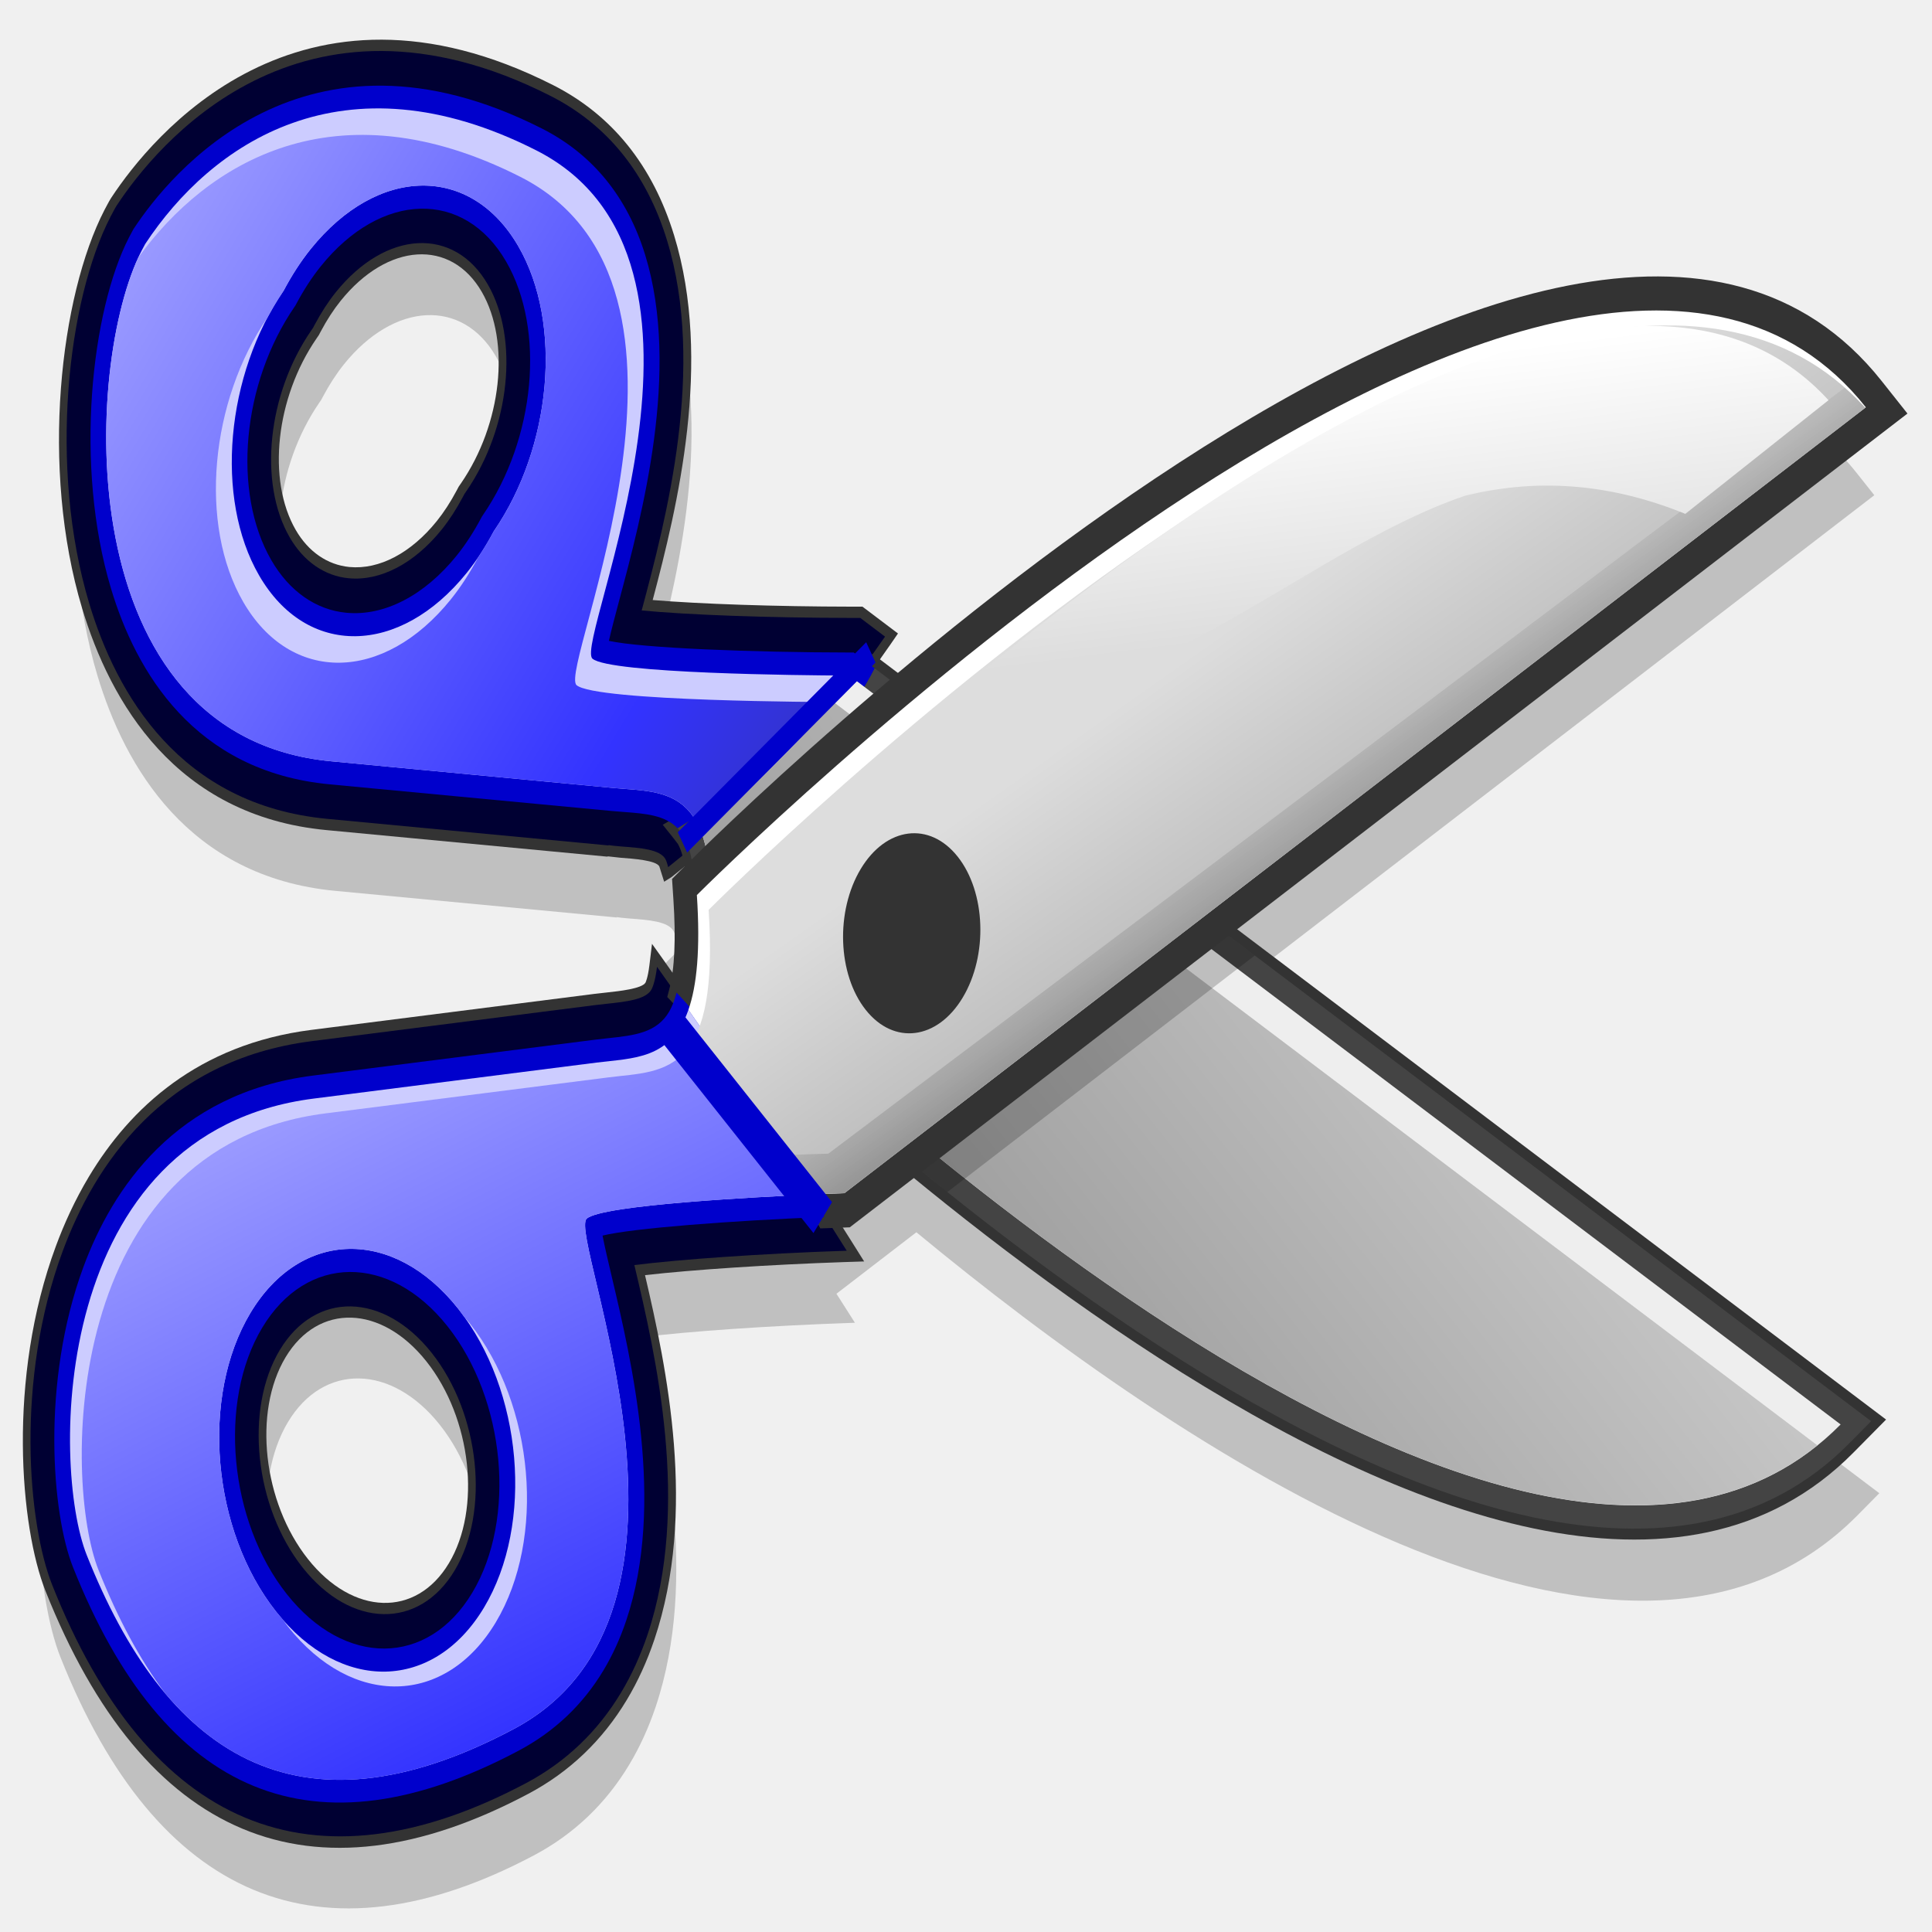
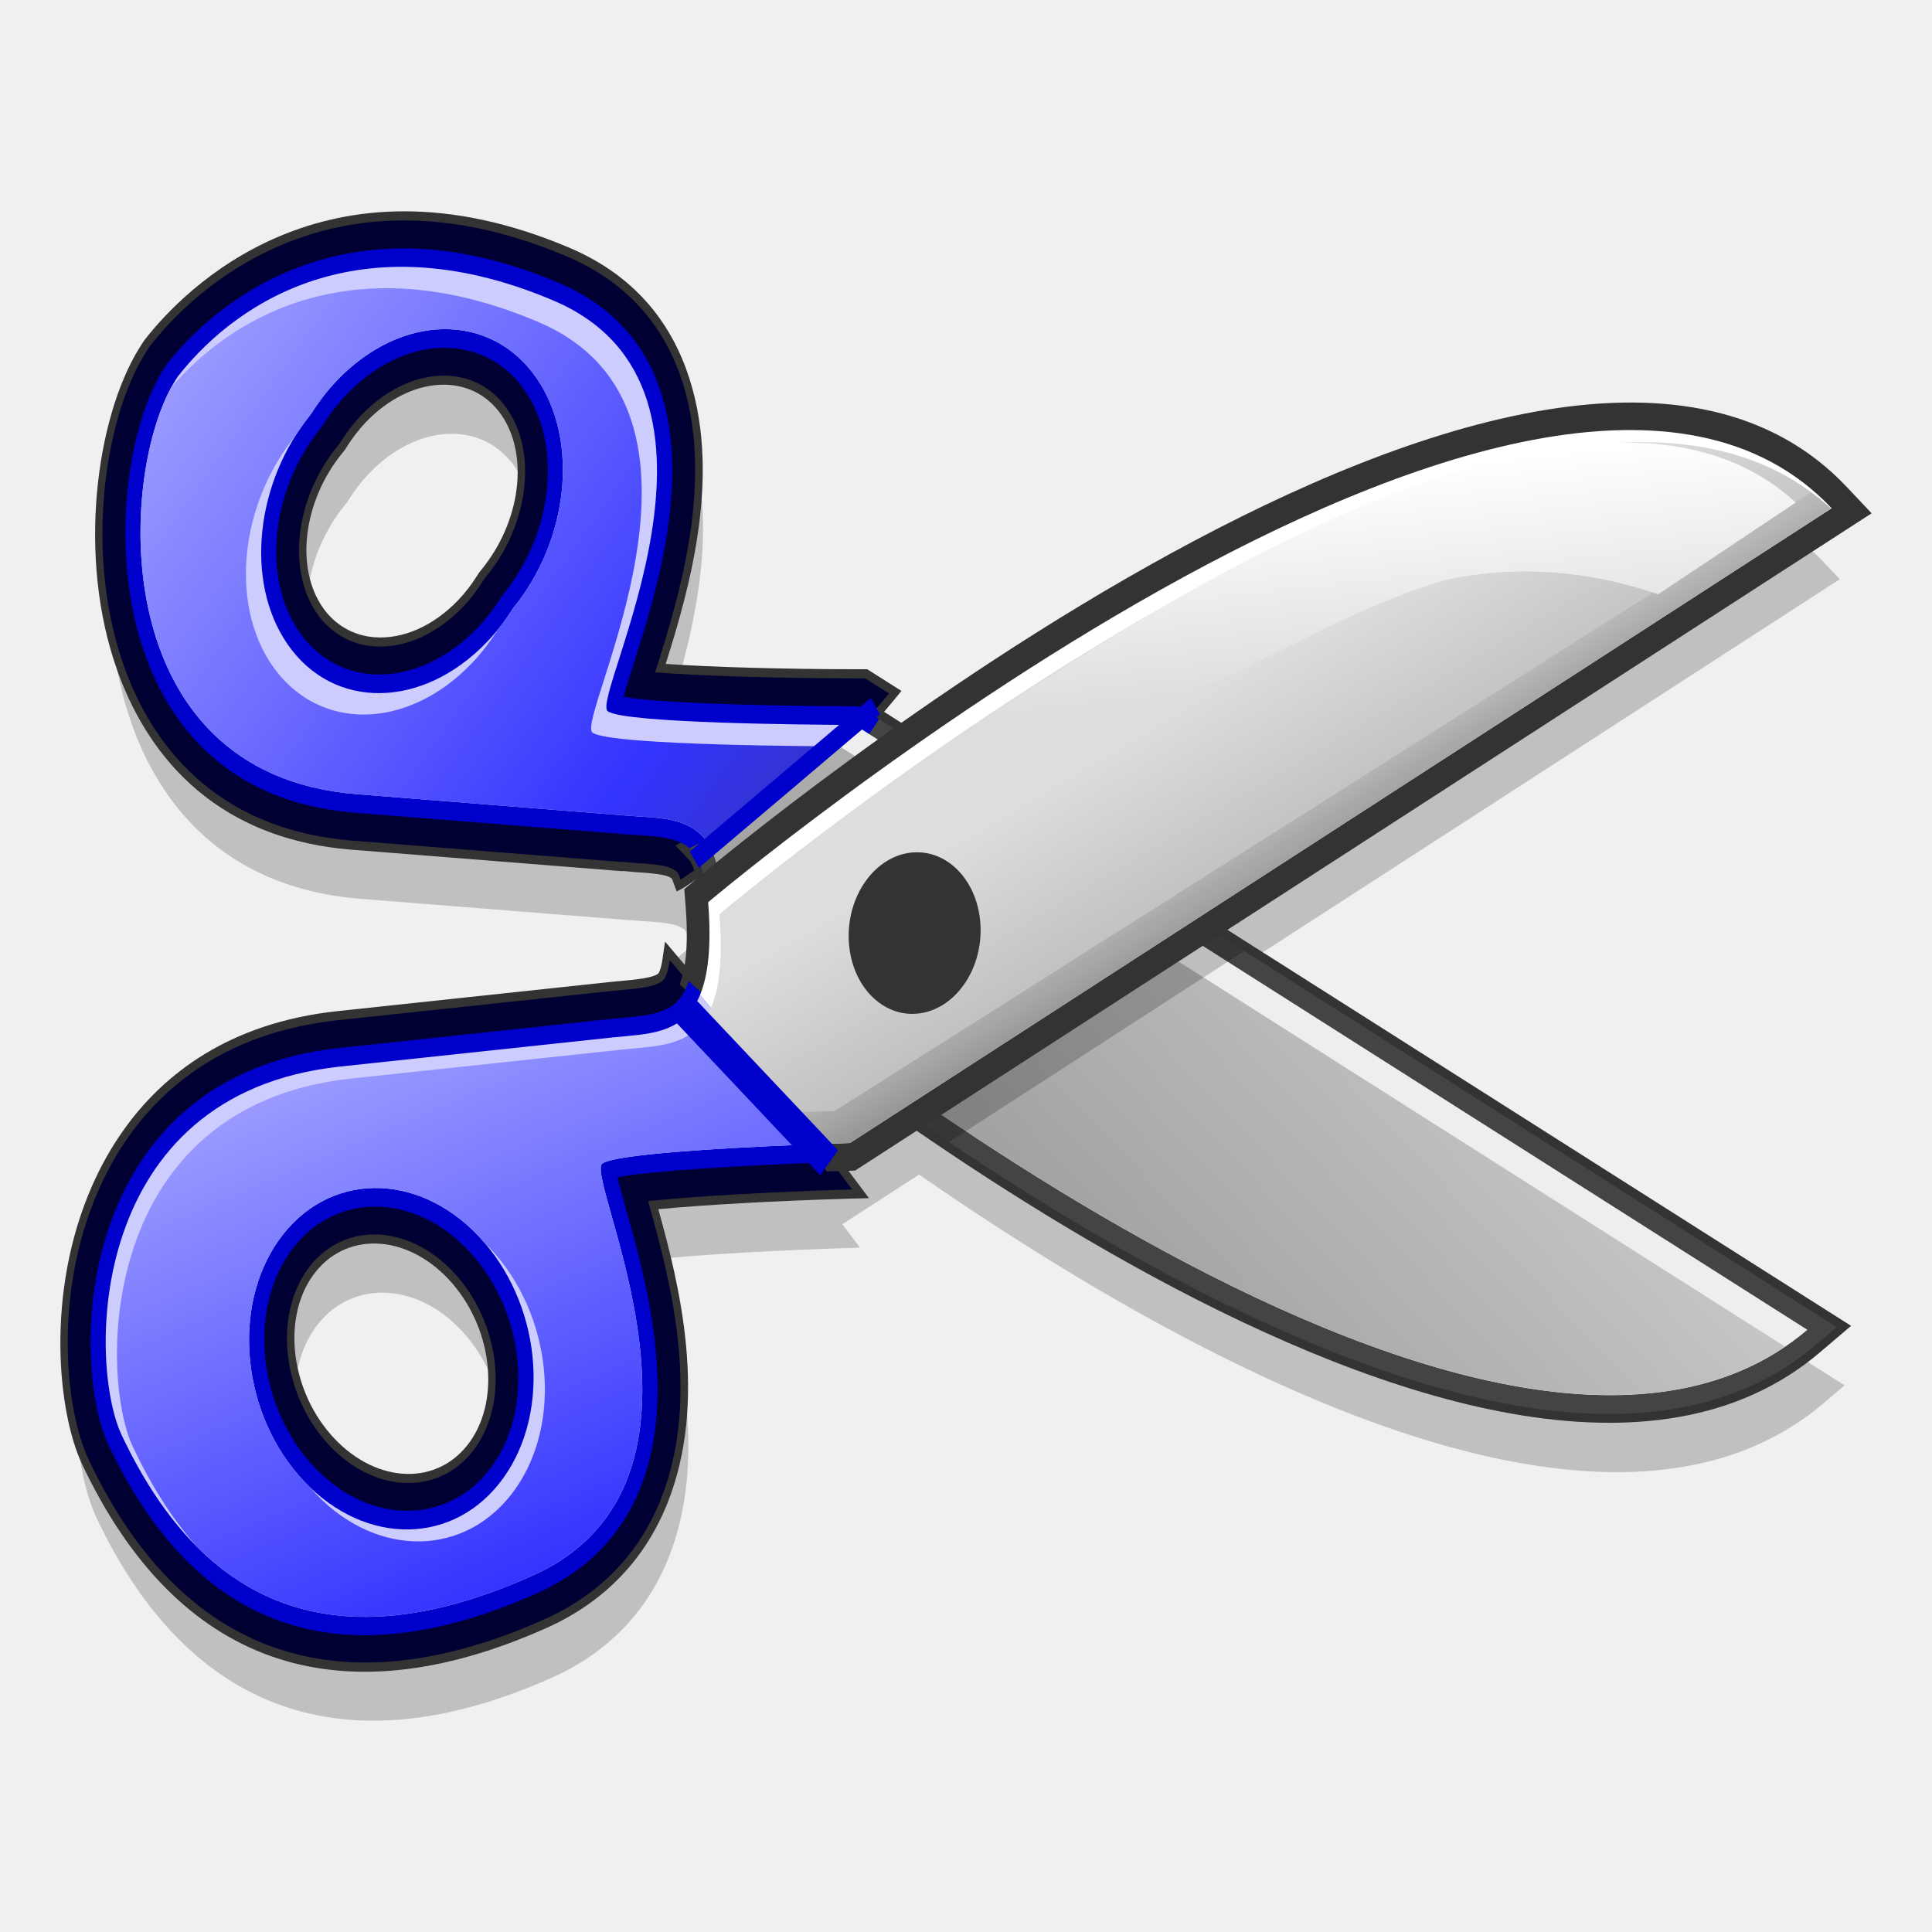
- <svg xmlns="http://www.w3.org/2000/svg" xmlns:xlink="http://www.w3.org/1999/xlink" width="48pt" height="48pt" viewBox="0 0 256 256" overflow="visible" enable-background="new 0 0 256 256" xml:space="preserve" id="svg548">
+ <svg xmlns="http://www.w3.org/2000/svg" xmlns:xlink="http://www.w3.org/1999/xlink" width="64" height="64" viewBox="0 0 256 256" overflow="visible" enable-background="new 0 0 256 256" xml:space="preserve" id="svg548" version="1.0">
  <defs id="defs627">
    <linearGradient id="XMLID_1_" gradientUnits="userSpaceOnUse" x1="169.873" y1="105.1" x2="176.043" y2="137.072">
      <stop offset="0" style="stop-color:#BBBBBB" id="stop563" />
      <stop offset="1" style="stop-color:#BBBBBB" id="stop564" />
    </linearGradient>
    <linearGradient id="XMLID_2_" gradientUnits="userSpaceOnUse" x1="171.685" y1="83" x2="171.685" y2="158.5">
      <stop offset="0" style="stop-color:#FFFFFF" id="stop570" />
      <stop offset="1" style="stop-color:#000000" id="stop571" />
    </linearGradient>
    <linearGradient id="XMLID_3_" gradientUnits="userSpaceOnUse" x1="8.475" y1="142.368" x2="103.566" y2="142.368">
      <stop offset="0" style="stop-color:#9999ff;stop-opacity:1;" id="stop577" />
      <stop offset="0.798" style="stop-color:#3333ff;stop-opacity:1;" id="stop578" />
      <stop offset="1" style="stop-color:#3333cc;stop-opacity:1;" id="stop579" />
    </linearGradient>
    <linearGradient id="XMLID_4_" gradientUnits="userSpaceOnUse" x1="138.962" y1="81.722" x2="160.701" y2="91.321">
      <stop offset="0" style="stop-color:#DDDDDD" id="stop593" />
      <stop offset="1" style="stop-color:#BBBBBB" id="stop594" />
    </linearGradient>
    <linearGradient id="XMLID_5_" gradientUnits="userSpaceOnUse" x1="147.685" y1="85.573" x2="160.731" y2="91.334">
      <stop offset="0" style="stop-color:#FFFFFF" id="stop600" />
      <stop offset="1" style="stop-color:#000000" id="stop601" />
    </linearGradient>
    <linearGradient id="XMLID_6_" gradientUnits="userSpaceOnUse" x1="154.583" y1="68.745" x2="138.419" y2="52.581">
      <stop offset="0" style="stop-color:#DDDDDD" id="stop607" />
      <stop offset="1" style="stop-color:#FFFFFF" id="stop608" />
    </linearGradient>
    <linearGradient id="XMLID_7_" gradientUnits="userSpaceOnUse" x1="80.111" y1="183.799" x2="150.521" y2="225.126">
      <stop offset="0" style="stop-color:#9999ff;stop-opacity:1;" id="stop614" />
      <stop offset="0.758" style="stop-color:#3333ff;stop-opacity:1;" id="stop615" />
      <stop offset="1" style="stop-color:#3333cc;stop-opacity:1;" id="stop616" />
    </linearGradient>
-     <linearGradient y2="225.126" x2="150.521" y1="183.799" x1="80.111" gradientUnits="userSpaceOnUse" id="linearGradient1374" xlink:href="#XMLID_7_" />
-     <linearGradient y2="52.581" x2="138.419" y1="68.745" x1="154.583" gradientUnits="userSpaceOnUse" id="linearGradient1377" xlink:href="#XMLID_6_" />
-     <linearGradient y2="91.334" x2="160.731" y1="85.573" x1="147.685" gradientUnits="userSpaceOnUse" id="linearGradient1380" xlink:href="#XMLID_5_" />
-     <linearGradient y2="91.321" x2="160.701" y1="81.722" x1="138.962" gradientUnits="userSpaceOnUse" id="linearGradient1383" xlink:href="#XMLID_4_" />
-     <linearGradient y2="142.368" x2="103.566" y1="142.368" x1="8.475" gradientUnits="userSpaceOnUse" id="linearGradient1392" xlink:href="#XMLID_3_" />
-     <linearGradient y2="158.5" x2="171.685" y1="83" x1="171.685" gradientUnits="userSpaceOnUse" id="linearGradient1395" xlink:href="#XMLID_2_" />
-     <linearGradient y2="137.072" x2="176.043" y1="105.1" x1="169.873" gradientUnits="userSpaceOnUse" id="linearGradient1398" xlink:href="#XMLID_1_" />
    <linearGradient y2="137.072" x2="176.043" y1="105.1" x1="169.873" gradientUnits="userSpaceOnUse" id="linearGradient1439" xlink:href="#XMLID_1_" />
    <linearGradient y2="158.5" x2="171.685" y1="83" x1="171.685" gradientUnits="userSpaceOnUse" id="linearGradient1441" xlink:href="#XMLID_2_" />
    <linearGradient y2="142.368" x2="103.566" y1="142.368" x1="8.475" gradientUnits="userSpaceOnUse" id="linearGradient1443" xlink:href="#XMLID_3_" />
    <linearGradient y2="91.321" x2="160.701" y1="81.722" x1="138.962" gradientUnits="userSpaceOnUse" id="linearGradient1445" xlink:href="#XMLID_4_" />
    <linearGradient y2="91.334" x2="160.731" y1="85.573" x1="147.685" gradientUnits="userSpaceOnUse" id="linearGradient1447" xlink:href="#XMLID_5_" />
    <linearGradient y2="52.581" x2="138.419" y1="68.745" x1="154.583" gradientUnits="userSpaceOnUse" id="linearGradient1449" xlink:href="#XMLID_6_" />
    <linearGradient y2="225.126" x2="150.521" y1="183.799" x1="80.111" gradientUnits="userSpaceOnUse" id="linearGradient1451" xlink:href="#XMLID_7_" />
  </defs>
-   <g transform="matrix(0.762932,0.96204,-0.687686,1.146609,114.6567,-145.4265)" id="g1411">
+   <g transform="matrix(0.7332376,0.7770398,-0.6609203,0.9261162,115.2833,-93.70691)" id="g1411">
    <path style="opacity:0.2;stroke:none" d="M 250.649,87.094 L 159.523,108.184 L 194.246,21.081 L 191.235,21.081 C 154.472,21.081 127.051,80.203 113.028,118.944 L 110.727,119.477 C 111.217,124.862 109.352,129.879 106.833,134.877 C 108.371,128.828 109.443,122.691 109.883,116.53 L 106.332,117.352 L 105.396,118.136 C 97.109,125.076 88.968,131.557 84.268,134.998 C 81.253,126.933 76.218,113.673 64.809,108.537 C 58.805,105.835 52.048,105.893 44.723,108.71 C 12.316,121.177 8.682,144.866 8.34,151.829 L 8.333,151.979 L 8.335,152.229 L 8.348,152.483 L 8.389,153.171 C 9.081,162.189 17.063,174.796 29.226,180.378 C 37.286,184.078 50.127,186.113 65.534,174.799 L 94.96,153.186 C 94.96,153.186 94.875,153.213 94.865,153.216 C 95.214,152.984 95.625,152.687 96.261,152.212 C 98.224,150.728 100.242,149.201 101.354,149.389 C 101.461,149.407 101.714,149.471 102.107,149.692 C 102.474,148.736 102.819,147.773 103.166,146.81 C 103.391,146.914 103.616,147.032 103.846,147.17 C 103.147,149.608 102.724,151.184 102.591,151.688 L 102.276,152.879 L 103.185,153.713 C 105.29,155.643 106.792,157.402 107.702,158.983 C 107.713,159.057 107.718,159.118 107.719,159.155 C 107.736,160.283 105.923,162.047 104.169,163.754 L 103.019,164.883 L 77.182,190.72 C 63.602,204.299 63.073,216.977 65.019,225.222 C 67.947,237.621 77.756,246.028 83.786,248.037 C 107.73,256.018 127.993,246.931 142.386,221.755 C 145.057,217.08 146.411,212.421 146.411,207.907 C 146.411,205.886 146.138,203.875 145.597,201.928 C 142.244,189.865 129.886,182.878 122.37,178.679 C 126.504,174.552 134.242,167.4 142.249,160.354 L 142.52,160.115 C 141.336,159.98 140.155,159.866 138.973,159.739 L 143.23,149.06 C 182.265,141.512 244.085,124.24 253.085,89.596 L 253.932,86.335 L 250.649,87.094 z M 59.852,142.38 C 59.935,143.722 59.882,145.03 59.693,146.266 C 59.003,150.77 56.703,154.752 53.385,157.19 C 50.863,159.042 47.928,159.825 45.123,159.394 C 38.79,158.424 34.43,151.809 34.983,144.008 L 35.006,143.667 L 34.985,143.329 C 34.902,141.991 34.956,140.682 35.145,139.44 C 36.411,131.169 42.948,125.281 49.716,126.316 C 56.049,127.284 60.407,133.898 59.853,141.701 L 59.829,142.042 L 59.852,142.38 z M 122.71,213.689 C 122.71,220.537 115.899,226.107 107.527,226.107 C 99.155,226.107 92.344,220.537 92.344,213.689 C 92.344,206.843 99.155,201.273 107.527,201.273 C 115.899,201.273 122.71,206.844 122.71,213.689 z " id="path552" />
    <path style="fill:#333333;stroke:none" d="M 39.282,103.715 C 6.311,116.399 2.608,140.603 2.259,147.719 L 2.252,147.873 L 2.253,148.176 L 2.267,148.472 L 2.308,149.168 C 3.022,158.465 11.228,171.489 23.727,177.226 C 32.03,181.038 45.245,183.147 61.043,171.543 L 90.47,149.93 L 90.337,149.988 L 91.778,148.952 C 93.145,147.919 95.42,146.198 96.107,146.314 L 97.498,146.924 L 97.96,145.988 C 102.405,134.424 105.043,123.17 105.801,112.539 L 105.897,111.188 L 100.793,112.37 L 99.674,113.308 C 92.209,119.561 84.55,125.689 79.657,129.34 C 76.574,121.154 71.44,108.651 60.139,103.564 C 53.882,100.748 46.865,100.799 39.282,103.715 z M 40.194,154.344 C 34.379,153.453 30.383,147.295 30.9,140.018 L 30.928,139.61 L 30.903,139.208 C 30.825,137.938 30.876,136.7 31.054,135.53 C 32.237,127.804 38.262,122.292 44.485,123.244 C 50.298,124.133 54.293,130.291 53.777,137.57 L 53.748,137.978 L 53.774,138.382 C 53.853,139.653 53.802,140.89 53.625,142.053 C 52.975,146.297 50.82,150.04 47.714,152.323 C 45.404,154.016 42.734,154.733 40.194,154.344 z " id="path553" />
    <path d="M 101.25,113.291 L 100.314,114.075 C 92.027,121.016 83.886,127.496 79.186,130.937 C 76.172,122.872 71.136,109.612 59.727,104.476 C 53.724,101.774 46.966,101.832 39.641,104.649 C 7.234,117.116 3.6,140.805 3.258,147.768 L 3.251,147.918 L 3.253,148.168 L 3.266,148.422 L 3.307,149.11 C 4,158.128 11.981,170.735 24.145,176.317 C 32.205,180.017 45.046,182.052 60.453,170.738 L 89.879,149.125 C 89.879,149.125 89.794,149.152 89.784,149.155 C 90.133,148.924 90.544,148.627 91.18,148.151 C 93.143,146.667 95.161,145.14 96.274,145.328 C 96.38,145.346 96.634,145.411 97.027,145.631 C 101.141,134.927 104.001,123.736 104.804,112.469 L 101.25,113.291 z M 54.771,138.318 C 54.854,139.661 54.8,140.969 54.612,142.204 C 53.922,146.708 51.623,150.69 48.304,153.128 C 45.782,154.98 42.847,155.763 40.042,155.332 C 33.708,154.362 29.349,147.748 29.902,139.947 L 29.925,139.606 L 29.904,139.268 C 29.821,137.929 29.875,136.62 30.064,135.378 C 31.33,127.107 37.867,121.219 44.635,122.254 C 50.968,123.222 55.326,129.836 54.773,137.638 L 54.749,137.979 L 54.771,138.318 z " id="path554" style="fill:#000033;stroke:none" />
    <path style="fill:#333333;stroke:none" d="M 100.992,153.641 C 101.607,154.629 101.637,155.106 101.637,155.112 C 101.637,155.113 101.637,155.113 101.637,155.113 C 101.637,155.814 99.529,157.866 98.395,158.969 L 97.235,160.108 L 71.392,185.95 C 61.043,196.299 58.103,206.17 58.103,214.043 C 58.103,216.748 58.45,219.217 58.963,221.389 C 61.98,234.163 72.137,242.842 78.387,244.924 C 102.841,253.074 123.511,243.831 138.171,218.189 C 140.93,213.363 142.328,208.537 142.328,203.845 C 142.328,201.733 142.042,199.631 141.478,197.599 C 138.159,185.658 126.569,178.686 118.938,174.398 C 123.335,170.081 130.558,163.439 137.825,157.044 L 139.795,155.315 L 137.55,155.061 C 125.484,153.693 113.82,152.729 101.891,152.115 L 99.98,152.017 L 100.992,153.641 z M 88.263,209.628 C 88.263,203.333 94.625,198.212 102.446,198.212 C 110.267,198.212 116.63,203.333 116.63,209.628 C 116.63,215.924 110.267,221.046 102.446,221.046 C 94.625,221.046 88.263,215.924 88.263,209.628 z " id="path555" />
    <path d="M 137.438,156.053 C 125.639,154.715 113.91,153.734 101.84,153.113 C 102.556,154.264 102.633,154.908 102.636,155.093 C 102.653,156.221 100.839,157.985 99.085,159.692 L 97.935,160.822 L 72.099,186.658 C 58.519,200.237 57.99,212.915 59.936,221.16 C 62.864,233.559 72.673,241.967 78.703,243.975 C 102.647,251.956 122.91,242.869 137.303,217.693 C 139.975,213.018 141.328,208.359 141.328,203.845 C 141.328,201.824 141.055,199.813 140.515,197.866 C 137.161,185.803 124.804,178.817 117.288,174.618 C 121.422,170.49 129.16,163.338 137.166,156.292 L 137.438,156.053 z M 117.629,209.628 C 117.629,216.476 110.818,222.046 102.445,222.046 C 94.073,222.046 87.262,216.476 87.262,209.628 C 87.262,202.782 94.073,197.212 102.445,197.212 C 110.818,197.212 117.629,202.782 117.629,209.628 z " id="path556" style="fill:#000033;stroke:none" />
    <path style="fill:#333333;stroke:none" d="M 248.624,81.299 L 245.342,82.059 L 104.57,114.638 L 104.649,115.507 C 105.285,122.482 101.771,128.863 98.05,135.62 L 93.981,143.293 L 95.74,143.283 L 96.616,143.296 C 97.956,143.522 100.235,144.805 103.47,149.638 L 104.493,151.165 L 106.322,150.969 C 111.601,150.406 235.775,136.583 248.97,85.787 L 250.232,80.928 L 248.624,81.299 z " id="path557" />
    <path style="fill:#444444;stroke:none" d="M 245.567,83.033 L 105.645,115.416 C 106.507,124.878 100.102,133.205 95.645,142.288 C 96.023,142.252 96.4,142.246 96.781,142.309 C 99.015,142.685 101.546,144.963 104.302,149.08 L 104.989,150.105 L 106.216,149.973 C 111.467,149.412 234.987,135.64 248.004,85.534 L 248.851,82.273 L 245.567,83.033 z " id="path558" />
    <path d="M 105.646,115.416 L 102.655,116.108 L 102.28,116.421 C 92.492,124.619 81.459,133.378 77.748,135.66 C 77.358,134.775 76.865,133.469 76.404,132.233 C 73.566,124.637 68.815,111.923 58.47,107.266 C 53.239,104.912 47.274,104.992 40.74,107.505 C 10.06,119.309 6.635,141.422 6.316,147.918 L 6.311,148.019 L 6.324,148.273 L 6.363,148.93 C 6.971,156.836 14.43,168.491 25.422,173.534 C 32.735,176.891 44.435,178.702 58.641,168.269 L 88.067,146.656 C 88.068,146.656 89.345,145.7 89.345,145.7 C 91.616,143.982 93.626,142.48 95.647,142.287 C 100.102,133.204 106.507,124.877 105.646,115.416 z M 57.826,138.126 C 57.923,139.691 57.859,141.219 57.638,142.666 C 56.825,147.969 54.084,152.682 50.116,155.595 C 46.935,157.931 43.192,158.912 39.578,158.359 L 39.578,158.359 C 31.655,157.145 26.182,149.137 26.849,139.731 L 26.858,139.595 L 26.85,139.461 C 26.753,137.898 26.817,136.37 27.039,134.918 C 28.56,124.977 36.663,117.939 45.099,119.229 C 53.023,120.44 58.495,128.449 57.828,137.856 L 57.819,137.991 L 57.826,138.126 z " id="path559" style="fill:#0000cc;stroke:none" />
    <path d="M 102.923,118.543 C 99.09,121.737 79.763,137.754 77.177,138.195 C 74.303,138.687 69.227,98.735 41.473,109.41 C 16.498,119.017 8.945,135.981 8.353,148.017 C 8.366,148.27 8.377,148.527 8.396,148.774 C 9.341,161.066 29.923,186.827 57.43,166.625 C 86.857,145.011 79.5,150.413 86.857,145.011 C 90.07,142.652 93.112,139.901 96.67,140.241 C 99.885,132.967 104.23,125.891 102.923,118.543 z M 59.655,142.976 C 57.959,154.048 48.833,161.842 39.269,160.375 C 30.258,158.995 24.082,149.896 24.812,139.586 C 24.712,137.965 24.762,136.302 25.02,134.61 C 26.715,123.537 35.844,115.748 45.407,117.212 C 54.417,118.589 60.594,127.691 59.863,138.001 C 59.963,139.621 59.914,141.285 59.655,142.976 z " id="path560" style="fill:#ccccff;stroke:none" />
    <path style="fill:#eeeeee;stroke:none" d="M 103.591,117.985 C 103.591,117.985 103.348,118.189 102.923,118.543 C 104.23,125.891 99.885,132.967 96.671,140.241 C 99.38,140.5 102.388,142.551 105.999,147.945 C 105.999,147.945 233.218,134.338 246.028,85.02 L 103.591,117.985 z " id="path561" />
    <path style="fill:url(#linearGradient1439);stroke:none" d="M 103.591,121.047 C 103.591,121.047 103.572,121.063 103.567,121.068 C 102.259,127.684 100.324,134.181 98.413,140.652 C 100.665,141.504 103.143,143.68 105.998,147.946 C 105.998,147.946 227.466,134.945 244.957,88.33 L 103.591,121.047 z " id="path568" />
    <path style="opacity:0.2;fill:url(#linearGradient1441);stroke:none" d="M 103.591,121.047 C 103.591,121.047 103.572,121.063 103.567,121.068 C 102.259,127.684 100.324,134.181 98.413,140.652 C 100.665,141.504 103.143,143.68 105.998,147.946 C 105.998,147.946 227.466,134.945 244.957,88.33 L 103.591,121.047 z " id="path575" />
    <path style="fill:url(#linearGradient1443);stroke:none" d="M 77.177,141.256 C 74.303,141.748 69.227,101.796 41.473,112.472 C 17.573,121.666 9.632,137.593 8.474,149.494 C 10.133,162.036 30.449,186.44 57.43,166.625 C 86.857,145.011 79.5,150.413 86.857,145.011 C 90.582,142.276 94.077,139.009 98.412,140.652 C 100.323,134.181 102.258,127.684 103.566,121.068 C 103.049,121.5 80.017,140.771 77.177,141.256 z M 59.871,138.207 C 59.897,138.708 59.91,139.213 59.903,139.723 C 59.901,140.084 59.89,140.448 59.871,140.813 C 59.866,140.897 59.87,140.979 59.864,141.062 C 59.964,142.683 59.915,144.347 59.656,146.037 C 57.96,157.11 48.834,164.903 39.27,163.437 C 30.259,162.057 24.083,152.957 24.813,142.648 C 24.809,142.577 24.809,142.505 24.805,142.435 C 24.779,141.934 24.766,141.432 24.773,140.924 C 24.776,140.565 24.786,140.204 24.805,139.842 C 24.81,139.757 24.806,139.672 24.812,139.586 C 24.712,137.965 24.762,136.302 25.02,134.61 C 26.715,123.537 35.844,115.748 45.407,117.212 C 54.417,118.589 60.594,127.691 59.863,138.001 C 59.867,138.068 59.867,138.138 59.871,138.207 z " id="path585" />
    <path style="opacity:0.2;stroke:none" d="M 160.282,102.771 L 113.642,113.565 C 108.117,128.342 104.389,140.744 102.659,146.826 C 103.198,147.509 103.744,148.246 104.302,149.08 L 104.989,150.105 L 106.216,149.973 C 108.01,149.782 123.621,148.045 143.909,143.845 L 160.282,102.771 z " id="path586" />
    <path style="fill:#333333;stroke:none" d="M 191.205,12.958 L 188.195,12.958 C 133.926,12.958 100,138.945 98.583,144.308 L 98.113,146.085 L 99.468,147.327 C 102.056,149.699 103.706,151.792 104.372,153.546 L 104.64,154.25 L 105.391,154.187 C 115.078,153.374 124.788,154.991 133.01,156.68 L 133.499,156.781 L 136.35,154.264 L 192.681,12.958 L 191.205,12.958 L 191.205,12.958 z " id="path587" />
    <path style="fill:#333333;stroke:none" d="M 133.211,155.701 C 133.857,155.129 134.501,154.558 135.144,153.994 L 135.51,153.672 L 191.205,13.959 L 188.195,13.959 C 134.682,13.959 100.959,139.232 99.549,144.565 L 99.234,145.757 L 100.144,146.591 C 102.859,149.08 104.585,151.29 105.307,153.192 C 114.608,152.41 123.909,153.79 133.211,155.701 z " id="path588" />
    <path d="M 133.211,155.701 C 123.909,153.79 114.608,152.41 105.307,153.191 C 105.556,153.847 105.689,154.466 105.698,155.047 C 105.734,157.494 103.642,159.529 101.219,161.886 L 100.08,163.004 L 74.263,188.821 C 61.681,201.402 61.148,212.967 62.916,220.454 C 65.544,231.585 74.468,239.336 79.671,241.069 C 102.382,248.639 120.877,240.262 134.645,216.172 C 137.058,211.95 138.268,207.822 138.268,203.844 C 138.268,202.094 138.034,200.372 137.565,198.684 C 134.527,187.753 122.678,181.133 115.599,177.178 C 114.439,176.531 113.209,175.839 112.394,175.318 C 114.916,172.349 124.145,163.742 133.211,155.701 z M 120.69,209.628 C 120.69,218.164 112.506,225.107 102.445,225.107 C 92.385,225.107 84.201,218.164 84.201,209.628 C 84.201,201.094 92.386,194.15 102.445,194.15 C 112.506,194.15 120.69,201.094 120.69,209.628 z " id="path589" style="fill:#0000cc;stroke:none" />
    <path d="M 131.351,154.63 C 123.399,154.3 115.447,153.834 107.496,153.342 C 108.732,158.071 104.874,161.099 101.524,164.448 C 95.07,170.902 101.524,164.448 75.708,190.264 C 51.575,214.396 71.57,236.219 80.318,239.134 C 99.681,245.588 118.121,240.978 132.875,215.159 C 147.628,189.343 108.902,178.278 109.825,175.513 C 110.559,173.305 125.399,159.93 131.351,154.63 z M 122.731,209.628 C 122.731,219.306 113.648,227.149 102.445,227.149 C 91.242,227.149 82.16,219.306 82.16,209.628 C 82.16,199.952 91.243,192.109 102.445,192.109 C 113.648,192.109 122.731,199.952 122.731,209.628 z " id="path590" style="fill:#ccccff;stroke:none" />
    <path style="fill:#ffffff;stroke:none" d="M 133.795,152.462 L 188.195,16 C 135.639,16 101.523,145.086 101.523,145.086 C 105.124,148.387 106.899,151.061 107.495,153.342 C 115.447,153.834 123.399,154.3 131.35,154.63 C 132.851,153.293 133.795,152.462 133.795,152.462 z " id="path591" />
    <path style="fill:url(#linearGradient1445);stroke:none" d="M 133.795,152.462 L 188.163,16.079 C 136.786,19.401 103.564,145.086 103.564,145.086 C 108.762,149.851 110.171,153.315 109.691,156.165 C 115.779,156.26 121.946,156.589 127.976,157.651 C 131.325,154.636 133.795,152.462 133.795,152.462 z " id="path598" />
    <path style="opacity:0.2;fill:url(#linearGradient1447);stroke:none" d="M 184.933,16.47 L 129.86,151.196 C 129.86,151.196 127.388,153.346 124.032,156.334 C 119.33,155.416 114.536,154.961 109.761,154.719 C 109.791,155.219 109.77,155.701 109.691,156.165 C 115.779,156.26 121.946,156.589 127.976,157.651 C 131.325,154.635 133.795,152.462 133.795,152.462 L 188.163,16.079 C 187.077,16.149 186.003,16.293 184.933,16.47 z " id="path605" />
    <path style="fill:url(#linearGradient1449);stroke:none" d="M 153.783,55.1 C 160.377,47.336 168.154,41.876 176.663,37.991 L 184.081,18.63 C 152.87,20.73 128.762,72.608 115.54,109.316 C 134.661,97.997 140.635,72.747 153.783,55.1 z " id="path612" />
    <path style="fill:url(#linearGradient1451);stroke:none" d="M 127.976,157.651 C 121.946,156.588 115.779,156.259 109.691,156.165 C 109.149,159.383 106.197,161.815 103.564,164.448 C 97.11,170.902 103.564,164.448 77.747,190.264 C 53.615,214.396 73.609,236.219 82.357,239.134 C 87.082,240.708 91.751,241.618 96.325,241.729 C 109.73,241.334 122.256,233.739 132.873,215.16 C 147.626,189.344 108.9,178.279 109.823,175.514 C 110.442,173.652 121.083,163.859 127.976,157.651 z M 124.772,209.628 C 124.772,219.306 115.689,227.149 104.486,227.149 C 104.142,227.149 103.806,227.119 103.465,227.104 C 103.125,227.119 102.789,227.149 102.444,227.149 C 91.241,227.149 82.159,219.306 82.159,209.628 C 82.159,199.952 91.242,192.109 102.444,192.109 C 102.788,192.109 103.124,192.139 103.465,192.154 C 103.805,192.139 104.141,192.109 104.486,192.109 C 115.689,192.109 124.772,199.952 124.772,209.628 z " id="path622" />
    <path style="fill:#333333;stroke:none" d="M 116.18,129.774 C 116.18,134.666 120.144,138.63 125.036,138.63 C 129.929,138.63 133.893,134.665 133.893,129.774 C 133.893,124.883 129.929,120.918 125.036,120.918 C 120.144,120.918 116.18,124.883 116.18,129.774 z " id="path623" />
    <path d="M 106.059,157.654 L 133.101,157.654 L 133.101,154.082 L 106.059,154.082 L 106.059,157.654 z " id="path624" style="fill:#0000cc;stroke:none" />
    <path d="M 95.912,142.538 L 98.037,143.094 L 105.398,114.958 L 103.273,114.402 L 95.912,142.538 z " id="path625" style="fill:#0000cc;stroke:none" />
  </g>
</svg>
